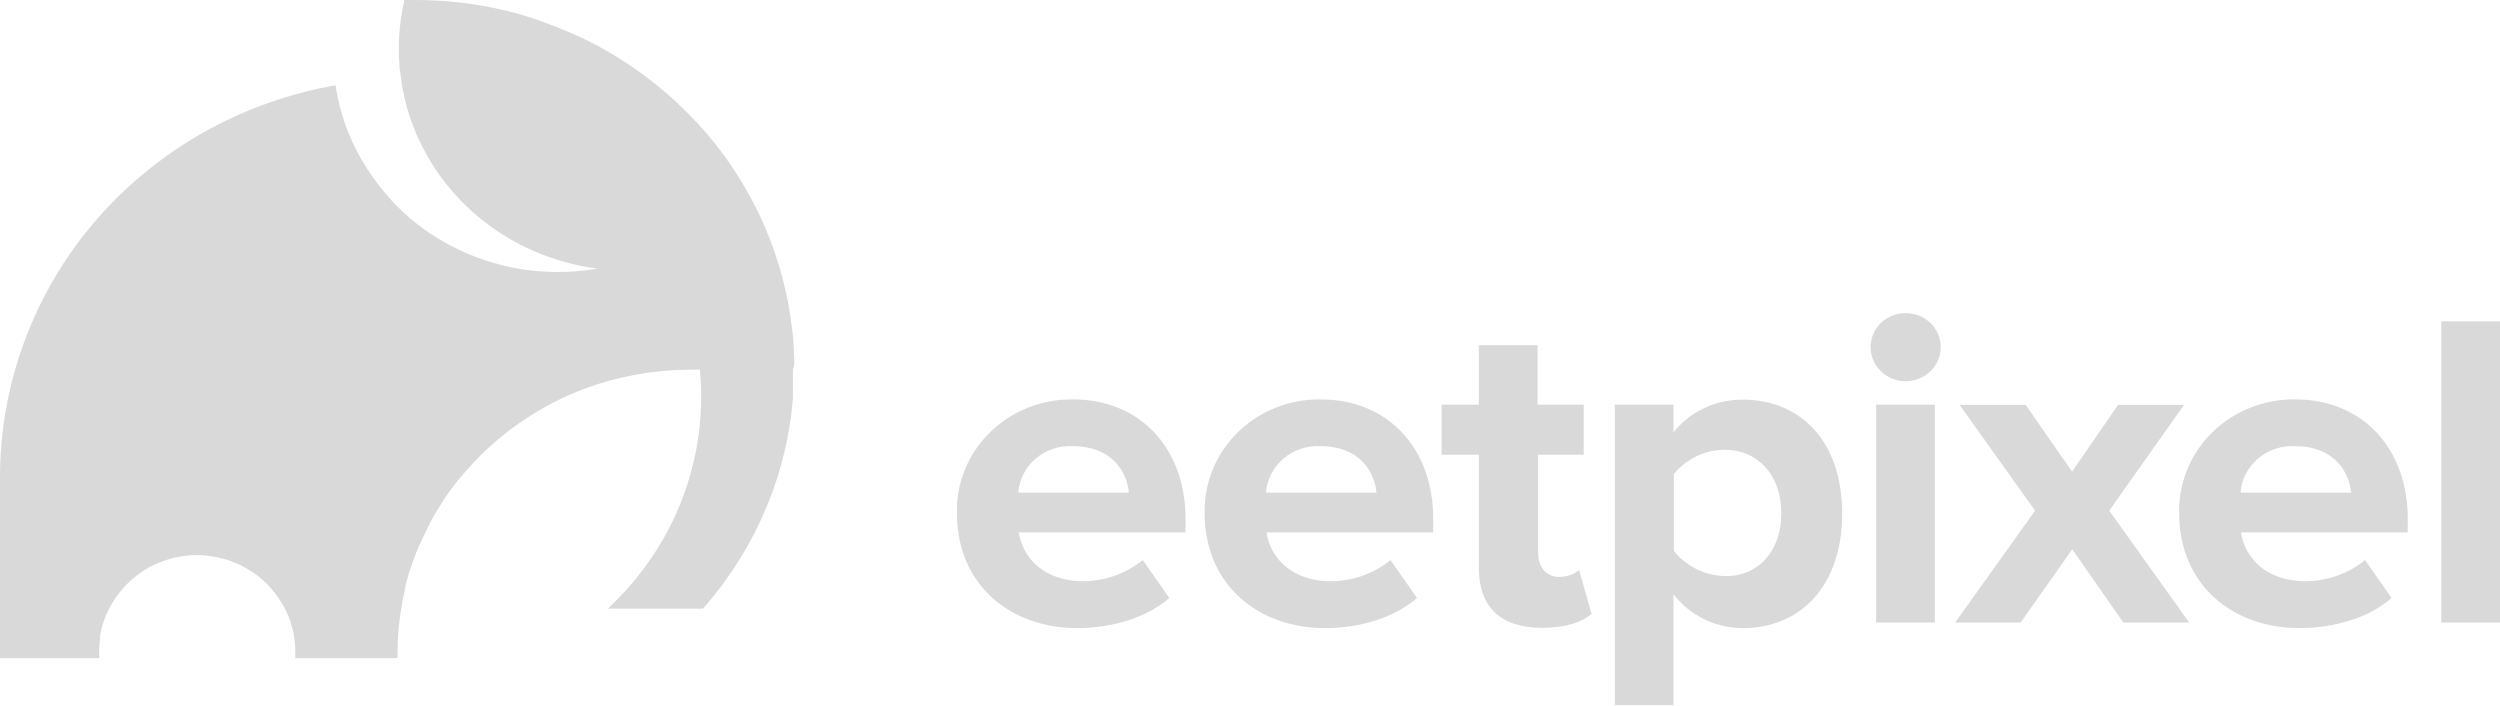
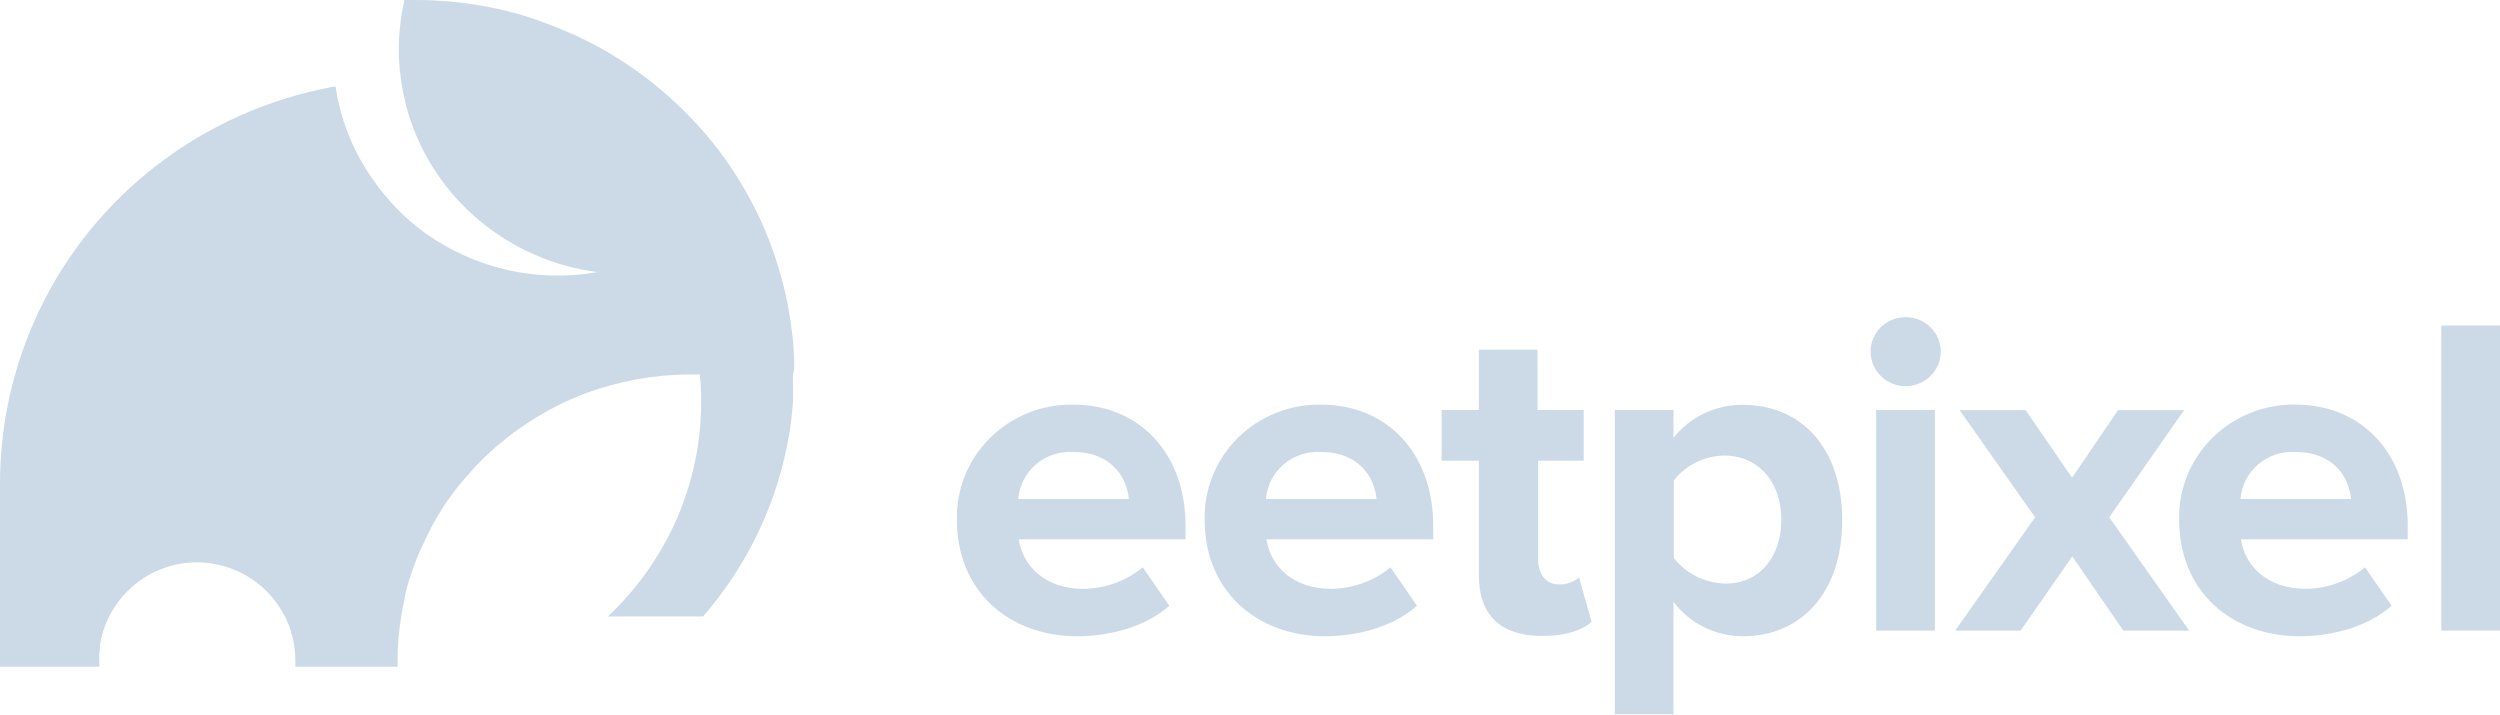
- <svg xmlns="http://www.w3.org/2000/svg" width="156" height="44" viewBox="0 0 156 44" fill="none">
-   <path d="M59.711 32.034C59.686 31.1 59.856 30.171 60.211 29.302C60.565 28.434 61.097 27.643 61.774 26.979C62.451 26.315 63.259 25.791 64.15 25.437C65.041 25.084 65.997 24.909 66.96 24.923C71.147 24.923 73.978 27.971 73.978 32.379V33.222H63.568C63.83 34.883 65.222 36.27 67.598 36.27C68.955 36.261 70.267 35.794 71.309 34.949L72.963 37.311C71.57 38.55 69.367 39.195 67.206 39.195C62.93 39.18 59.711 36.397 59.711 32.034ZM66.96 27.843C66.112 27.792 65.277 28.067 64.637 28.609C63.997 29.151 63.604 29.916 63.542 30.739H70.44C70.325 29.459 69.398 27.843 66.96 27.843Z" fill="#D9D9D9" />
-   <path d="M75.171 32.034C75.146 31.1 75.316 30.171 75.671 29.302C76.025 28.434 76.557 27.643 77.234 26.979C77.911 26.315 78.719 25.791 79.611 25.437C80.502 25.084 81.457 24.909 82.42 24.923C86.607 24.923 89.433 27.971 89.433 32.379V33.222H79.028C79.285 34.883 80.677 36.27 83.058 36.27C84.415 36.26 85.727 35.793 86.769 34.949L88.418 37.311C87.031 38.55 84.827 39.195 82.661 39.195C78.411 39.18 75.171 36.397 75.171 32.034ZM82.42 27.843C81.572 27.792 80.736 28.067 80.096 28.609C79.455 29.151 79.06 29.916 78.997 30.739H85.895C85.78 29.459 84.853 27.843 82.42 27.843Z" fill="#D9D9D9" />
-   <path d="M92.28 35.437V28.377H89.956V25.253H92.28V21.54H95.944V25.253H98.822V28.377H95.98V34.472C95.98 35.345 96.446 35.995 97.257 35.995C97.723 36.017 98.179 35.866 98.534 35.574L99.314 38.306C98.791 38.784 97.781 39.175 96.242 39.175C93.641 39.18 92.28 37.89 92.28 35.437Z" fill="#D9D9D9" />
-   <path d="M104.427 37.077V44H100.764V25.253H104.427V26.97C104.939 26.331 105.594 25.816 106.344 25.464C107.094 25.111 107.917 24.931 108.75 24.938C112.346 24.938 114.952 27.523 114.952 32.049C114.952 36.574 112.335 39.195 108.75 39.195C107.91 39.193 107.081 39.001 106.33 38.633C105.58 38.266 104.928 37.733 104.427 37.077ZM111.153 31.998C111.153 29.662 109.703 28.062 107.589 28.062C106.981 28.074 106.384 28.216 105.841 28.48C105.298 28.744 104.822 29.121 104.448 29.586V34.37C104.82 34.841 105.294 35.226 105.837 35.498C106.38 35.771 106.978 35.923 107.589 35.945C109.703 36.001 111.153 34.401 111.153 32.034V31.998Z" fill="#D9D9D9" />
-   <path d="M116.727 21.652C116.726 21.375 116.782 21.1 116.89 20.844C116.999 20.588 117.159 20.355 117.361 20.158C117.563 19.962 117.802 19.806 118.066 19.7C118.33 19.594 118.613 19.539 118.899 19.539C119.187 19.536 119.473 19.588 119.74 19.693C120.007 19.797 120.25 19.953 120.455 20.149C120.66 20.346 120.823 20.58 120.934 20.838C121.045 21.096 121.102 21.373 121.102 21.652C121.103 21.933 121.046 22.212 120.936 22.471C120.825 22.731 120.663 22.967 120.458 23.166C120.253 23.364 120.01 23.522 119.743 23.629C119.475 23.736 119.188 23.791 118.899 23.791C118.319 23.785 117.765 23.557 117.358 23.156C116.951 22.756 116.724 22.215 116.727 21.652ZM117.072 38.845V25.253H120.736V38.845H117.072Z" fill="#D9D9D9" />
-   <path d="M132.496 38.845L129.308 34.274L126.09 38.845H122.002L126.99 31.866L122.279 25.263H126.398L129.298 29.428L132.166 25.263H136.285L131.616 31.866L136.604 38.845H132.496Z" fill="#D9D9D9" />
-   <path d="M135.981 32.034C135.956 31.1 136.126 30.171 136.481 29.302C136.835 28.434 137.367 27.643 138.044 26.979C138.721 26.315 139.529 25.791 140.421 25.437C141.312 25.084 142.267 24.909 143.23 24.923C147.417 24.923 150.243 27.971 150.243 32.379V33.222H139.833C140.095 34.883 141.487 36.27 143.868 36.27C145.225 36.26 146.537 35.793 147.579 34.949L149.233 37.311C147.841 38.55 145.637 39.195 143.476 39.195C139.2 39.18 135.981 36.397 135.981 32.034ZM143.23 27.843C142.382 27.792 141.546 28.067 140.906 28.609C140.265 29.151 139.87 29.916 139.807 30.739H146.705C146.59 29.459 145.663 27.843 143.23 27.843Z" fill="#D9D9D9" />
-   <path d="M152.336 38.845V20.052H156V38.845H152.336Z" fill="#D9D9D9" />
-   <path d="M49.558 22.582C49.558 22.521 49.558 22.465 49.558 22.404C49.558 22.058 49.526 21.708 49.511 21.388C49.495 21.068 49.458 20.753 49.416 20.438C49.374 20.123 49.348 19.89 49.306 19.616C49.007 17.747 48.48 15.919 47.736 14.171C47.626 13.917 47.506 13.663 47.391 13.404C47.045 12.683 46.658 11.977 46.239 11.286C46.119 11.093 45.999 10.895 45.873 10.702C45.46 10.072 45.02 9.457 44.544 8.868C44.177 8.416 43.785 7.964 43.371 7.532C42.357 6.452 41.241 5.466 40.038 4.587L39.425 4.16C39.221 4.018 39.012 3.881 38.797 3.743C38.583 3.606 38.373 3.474 38.159 3.347C37.724 3.093 37.279 2.839 36.835 2.626C36.625 2.519 36.421 2.418 36.212 2.326C36.161 2.293 36.107 2.266 36.05 2.245C35.877 2.164 35.709 2.083 35.526 2.017C35.343 1.951 35.045 1.803 34.804 1.712L34.657 1.656C34.202 1.483 33.742 1.311 33.27 1.148C33.025 1.067 32.747 0.986 32.517 0.914L32.344 0.864L31.564 0.66L31.203 0.579C29.447 0.188 27.651 -0.007 25.849 0H25.242C25.011 0.97 24.892 1.961 24.886 2.956V3.048C24.886 3.368 24.886 3.682 24.928 4.002C24.925 4.008 24.924 4.014 24.924 4.02C24.924 4.026 24.925 4.032 24.928 4.038C24.928 4.175 24.928 4.322 24.965 4.465C25.001 4.607 25.001 4.805 25.033 4.973C25.095 5.425 25.183 5.875 25.294 6.319C25.341 6.537 25.404 6.745 25.467 6.958C26.25 9.525 27.782 11.817 29.878 13.556C31.975 15.296 34.545 16.409 37.279 16.761C36.47 16.904 35.648 16.976 34.825 16.974C32.811 16.978 30.82 16.559 28.989 15.745L28.55 15.537C28.41 15.476 28.274 15.409 28.142 15.334C26.937 14.715 25.838 13.918 24.886 12.972C24.582 12.677 24.296 12.364 24.028 12.037C23.82 11.806 23.627 11.562 23.452 11.306C22.513 10.063 21.805 8.671 21.359 7.192C21.306 7.009 21.254 6.832 21.207 6.649C21.095 6.222 21.006 5.785 20.94 5.338C20.903 5.335 20.867 5.335 20.83 5.338L20.61 5.379C16.677 6.122 12.981 7.756 9.823 10.149C6.665 12.542 4.135 15.626 2.439 19.148C0.828 22.486 -0.005 26.128 2.16012e-05 29.814V41.069H6.191C6.191 40.947 6.191 40.831 6.191 40.714V40.668C6.186 40.595 6.186 40.523 6.191 40.45C6.195 40.28 6.209 40.11 6.233 39.942V39.759C6.329 39.127 6.53 38.514 6.83 37.946C6.942 37.727 7.068 37.515 7.207 37.311C7.744 36.528 8.46 35.876 9.3 35.406L9.394 35.355C9.451 35.331 9.505 35.302 9.557 35.269L9.635 35.239C10.463 34.845 11.372 34.64 12.294 34.639C13.371 34.644 14.428 34.925 15.358 35.452C16.288 35.98 17.058 36.737 17.59 37.646C17.622 37.707 17.658 37.758 17.685 37.814C17.716 37.855 17.742 37.899 17.763 37.946C17.763 37.946 17.8 38.022 17.821 38.052C17.842 38.083 17.899 38.235 17.941 38.322C17.985 38.41 18.022 38.502 18.051 38.596C18.093 38.689 18.126 38.786 18.15 38.885C18.15 38.977 18.203 39.073 18.234 39.17C18.265 39.266 18.318 39.52 18.344 39.678L18.375 39.906C18.411 40.159 18.429 40.413 18.428 40.668V41.069H24.808V40.729C24.806 39.791 24.885 38.855 25.043 37.931C25.075 37.743 25.106 37.555 25.143 37.372C25.179 37.189 25.216 37.016 25.253 36.864C25.247 36.839 25.247 36.813 25.253 36.788C25.284 36.62 25.326 36.458 25.373 36.28C25.457 35.955 25.556 35.635 25.666 35.32C25.688 35.242 25.716 35.166 25.75 35.091C25.901 34.66 26.064 34.223 26.273 33.801C26.482 33.38 26.66 32.973 26.87 32.562C27.079 32.151 27.32 31.775 27.561 31.389C27.801 31.003 28.084 30.617 28.356 30.256C28.487 30.083 28.623 29.901 28.77 29.748C28.916 29.576 29.063 29.403 29.214 29.24C29.366 29.078 29.455 28.971 29.576 28.839C29.696 28.707 29.853 28.544 29.999 28.402L30.272 28.133L30.565 27.869C30.758 27.691 30.952 27.518 31.151 27.361C31.549 27.026 31.962 26.706 32.396 26.406L33.051 25.969C33.412 25.741 33.778 25.527 34.15 25.319L34.647 25.06C34.956 24.898 35.275 24.75 35.594 24.613C35.913 24.476 36.165 24.369 36.453 24.263C38.541 23.486 40.758 23.081 42.995 23.069H43.084C43.277 23.069 43.476 23.069 43.67 23.069C43.727 23.619 43.755 24.172 43.754 24.725C43.758 27.201 43.244 29.653 42.242 31.931C41.241 34.209 39.773 36.265 37.928 37.976H43.869C46.703 34.759 48.569 30.845 49.259 26.665C49.301 26.416 49.338 26.157 49.369 25.908C49.411 25.548 49.453 25.177 49.479 24.811C49.479 24.669 49.479 24.537 49.479 24.395C49.484 24.319 49.484 24.242 49.479 24.166V24.136C49.479 23.77 49.479 23.404 49.479 23.039C49.563 22.856 49.563 22.719 49.558 22.582Z" fill="#D9D9D9" />
+ <svg xmlns="http://www.w3.org/2000/svg" width="119" height="34" viewBox="0 0 119 34" fill="none">
+   <path d="M45.549 24.753C45.53 24.032 45.66 23.314 45.93 22.643C46.2 21.971 46.606 21.361 47.122 20.848C47.639 20.334 48.255 19.929 48.935 19.656C49.615 19.383 50.344 19.248 51.078 19.259C54.272 19.259 56.432 21.614 56.432 25.02V25.672H48.491C48.691 26.955 49.753 28.027 51.565 28.027C52.601 28.02 53.601 27.659 54.396 27.006L55.657 28.831C54.595 29.789 52.915 30.287 51.266 30.287C48.004 30.275 45.549 28.125 45.549 24.753ZM51.078 21.515C50.431 21.476 49.795 21.688 49.307 22.107C48.819 22.526 48.518 23.117 48.471 23.753H53.733C53.645 22.764 52.939 21.515 51.078 21.515Z" fill="#CCDAE7" />
+   <path d="M57.342 24.753C57.323 24.032 57.453 23.314 57.723 22.643C57.994 21.971 58.399 21.361 58.916 20.848C59.432 20.334 60.049 19.929 60.729 19.656C61.408 19.383 62.137 19.248 62.871 19.259C66.065 19.259 68.221 21.614 68.221 25.02V25.672H60.285C60.48 26.955 61.542 28.027 63.359 28.027C64.394 28.019 65.394 27.658 66.189 27.006L67.447 28.831C66.389 29.789 64.708 30.287 63.055 30.287C59.813 30.275 57.342 28.125 57.342 24.753ZM62.871 21.515C62.224 21.476 61.587 21.688 61.099 22.107C60.61 22.526 60.309 23.117 60.261 23.753H65.522C65.435 22.764 64.728 21.515 62.871 21.515Z" fill="#CCDAE7" />
+   <path d="M70.393 27.383V21.928H68.621V19.514H70.393V16.645H73.188V19.514H75.384V21.928H73.216V26.637C73.216 27.312 73.571 27.815 74.19 27.815C74.545 27.831 74.893 27.715 75.164 27.489L75.759 29.6C75.36 29.969 74.589 30.271 73.415 30.271C71.431 30.275 70.393 29.279 70.393 27.383Z" fill="#CCDAE7" />
+   <path d="M79.659 28.651V34H76.865V19.514H79.659V20.84C80.049 20.347 80.55 19.949 81.121 19.677C81.694 19.404 82.322 19.265 82.957 19.27C85.7 19.27 87.688 21.268 87.688 24.765C87.688 28.262 85.692 30.287 82.957 30.287C82.316 30.286 81.683 30.137 81.111 29.853C80.538 29.569 80.041 29.157 79.659 28.651ZM84.79 24.726C84.79 22.921 83.684 21.684 82.071 21.684C81.608 21.693 81.152 21.804 80.738 22.007C80.324 22.211 79.961 22.503 79.675 22.862V26.559C79.959 26.923 80.32 27.22 80.734 27.431C81.149 27.641 81.605 27.759 82.071 27.775C83.684 27.819 84.79 26.582 84.79 24.753V24.726Z" fill="#CCDAE7" />
+   <path d="M89.041 16.731C89.041 16.517 89.083 16.305 89.166 16.107C89.249 15.909 89.371 15.729 89.525 15.577C89.679 15.425 89.862 15.305 90.063 15.223C90.264 15.141 90.48 15.098 90.698 15.098C90.918 15.096 91.136 15.136 91.34 15.217C91.544 15.298 91.729 15.418 91.885 15.57C92.042 15.722 92.166 15.902 92.251 16.102C92.335 16.301 92.379 16.515 92.379 16.731C92.379 16.948 92.336 17.163 92.252 17.364C92.168 17.565 92.044 17.747 91.888 17.901C91.732 18.054 91.546 18.176 91.342 18.259C91.138 18.342 90.919 18.384 90.698 18.384C90.256 18.379 89.833 18.203 89.523 17.894C89.212 17.584 89.039 17.166 89.041 16.731ZM89.305 30.016V19.514H92.1V30.016H89.305Z" fill="#CCDAE7" />
+   <path d="M101.07 30.016L98.639 26.484L96.184 30.016H93.066L96.87 24.624L93.277 19.522H96.419L98.631 22.74L100.819 19.522H103.961L100.4 24.624L104.204 30.016H101.07Z" fill="#CCDAE7" />
+   <path d="M103.729 24.753C103.71 24.032 103.84 23.314 104.11 22.643C104.381 21.971 104.786 21.361 105.303 20.848C105.819 20.334 106.436 19.929 107.116 19.656C107.796 19.383 108.524 19.248 109.259 19.259C112.453 19.259 114.608 21.614 114.608 25.02V25.672H106.668C106.867 26.955 107.929 28.027 109.746 28.027C110.781 28.019 111.781 27.658 112.576 27.006L113.838 28.831C112.776 29.789 111.095 30.287 109.446 30.287C106.185 30.275 103.729 28.125 103.729 24.753ZM109.259 21.515C108.612 21.476 107.974 21.688 107.486 22.107C106.997 22.526 106.696 23.117 106.648 23.753H111.91C111.822 22.764 111.115 21.515 109.259 21.515Z" fill="#CCDAE7" />
+   <path d="M116.205 30.016V15.495H119V30.016H116.205Z" fill="#CCDAE7" />
+   <path d="M37.804 17.45C37.804 17.402 37.804 17.359 37.804 17.312C37.804 17.045 37.78 16.774 37.768 16.527C37.756 16.28 37.728 16.037 37.696 15.793C37.664 15.55 37.644 15.369 37.612 15.157C37.384 13.713 36.982 12.301 36.414 10.95C36.33 10.754 36.239 10.558 36.151 10.357C35.887 9.8 35.592 9.255 35.272 8.721C35.181 8.572 35.089 8.419 34.993 8.27C34.678 7.783 34.342 7.308 33.979 6.853C33.699 6.503 33.4 6.154 33.085 5.821C32.311 4.986 31.459 4.223 30.541 3.544L30.074 3.214C29.919 3.105 29.759 2.999 29.595 2.893C29.432 2.787 29.272 2.685 29.108 2.587C28.777 2.39 28.438 2.194 28.098 2.029C27.939 1.947 27.783 1.868 27.623 1.798C27.584 1.772 27.543 1.751 27.499 1.735C27.368 1.672 27.24 1.609 27.1 1.558C26.96 1.507 26.733 1.393 26.549 1.323L26.437 1.28C26.09 1.146 25.739 1.013 25.379 0.887C25.192 0.824 24.98 0.762 24.805 0.707L24.673 0.667L24.078 0.51L23.802 0.448C22.463 0.145 21.093 -0.005 19.718 0H19.255C19.079 0.749 18.988 1.515 18.984 2.284V2.355C18.984 2.602 18.984 2.846 19.016 3.093C19.014 3.097 19.013 3.102 19.013 3.107C19.013 3.111 19.014 3.116 19.016 3.12C19.016 3.226 19.016 3.34 19.044 3.45C19.072 3.56 19.072 3.713 19.095 3.842C19.143 4.192 19.21 4.54 19.295 4.882C19.331 5.051 19.379 5.212 19.427 5.377C20.024 7.36 21.193 9.131 22.792 10.475C24.391 11.819 26.352 12.68 28.438 12.952C27.82 13.062 27.193 13.118 26.565 13.117C25.029 13.12 23.51 12.796 22.114 12.167L21.778 12.006C21.672 11.959 21.568 11.907 21.467 11.849C20.548 11.371 19.71 10.755 18.984 10.024C18.752 9.795 18.533 9.554 18.329 9.302C18.17 9.123 18.023 8.934 17.89 8.737C17.173 7.776 16.633 6.7 16.293 5.558C16.253 5.416 16.213 5.279 16.177 5.138C16.092 4.808 16.024 4.47 15.973 4.125C15.945 4.123 15.918 4.123 15.89 4.125L15.722 4.156C12.722 4.73 9.902 5.993 7.493 7.842C5.084 9.691 3.154 12.074 1.86 14.796C0.632 17.376 -0.004 20.19 1.64779e-05 23.038V31.735H4.723C4.723 31.641 4.723 31.551 4.723 31.461V31.425C4.719 31.369 4.719 31.313 4.723 31.257C4.726 31.125 4.737 30.994 4.755 30.864V30.723C4.828 30.235 4.981 29.761 5.21 29.322C5.296 29.153 5.392 28.989 5.497 28.831C5.907 28.226 6.454 27.722 7.094 27.359L7.166 27.32C7.209 27.301 7.251 27.279 7.29 27.253L7.35 27.23C7.981 26.926 8.675 26.767 9.378 26.767C10.2 26.77 11.006 26.987 11.716 27.395C12.425 27.803 13.012 28.388 13.418 29.09C13.442 29.137 13.47 29.177 13.49 29.22C13.514 29.251 13.534 29.286 13.55 29.322C13.55 29.322 13.578 29.381 13.594 29.404C13.61 29.428 13.654 29.545 13.686 29.612C13.72 29.68 13.748 29.751 13.77 29.824C13.801 29.896 13.827 29.971 13.845 30.048C13.845 30.118 13.885 30.193 13.909 30.268C13.933 30.342 13.973 30.538 13.993 30.66L14.017 30.837C14.045 31.032 14.058 31.229 14.057 31.425V31.735H18.924V31.473C18.923 30.748 18.983 30.025 19.103 29.31C19.127 29.165 19.151 29.02 19.179 28.878C19.207 28.737 19.235 28.604 19.263 28.486C19.259 28.466 19.259 28.446 19.263 28.427C19.287 28.297 19.319 28.172 19.355 28.034C19.419 27.783 19.495 27.536 19.578 27.293C19.596 27.232 19.617 27.173 19.642 27.116C19.758 26.782 19.882 26.445 20.042 26.119C20.201 25.793 20.337 25.479 20.497 25.162C20.656 24.844 20.84 24.553 21.024 24.255C21.207 23.957 21.423 23.658 21.631 23.38C21.73 23.246 21.834 23.105 21.946 22.987C22.058 22.854 22.169 22.72 22.285 22.595C22.401 22.469 22.469 22.387 22.561 22.285C22.653 22.183 22.772 22.057 22.884 21.947L23.092 21.739L23.315 21.535C23.463 21.398 23.611 21.264 23.762 21.143C24.066 20.884 24.381 20.636 24.713 20.405L25.212 20.067C25.487 19.891 25.767 19.726 26.05 19.565L26.429 19.365C26.665 19.239 26.909 19.125 27.152 19.019C27.395 18.913 27.587 18.831 27.807 18.748C29.4 18.148 31.091 17.835 32.797 17.826H32.865C33.013 17.826 33.164 17.826 33.312 17.826C33.356 18.251 33.377 18.678 33.376 19.106C33.379 21.019 32.987 22.914 32.223 24.674C31.46 26.434 30.34 28.023 28.933 29.345H33.464C35.626 26.859 37.049 23.835 37.576 20.605C37.608 20.413 37.636 20.212 37.66 20.02C37.692 19.741 37.724 19.455 37.744 19.172C37.744 19.062 37.744 18.96 37.744 18.851C37.748 18.792 37.748 18.733 37.744 18.674V18.65C37.744 18.368 37.744 18.085 37.744 17.803C37.808 17.661 37.808 17.555 37.804 17.45Z" fill="#CCDAE7" />
</svg>
